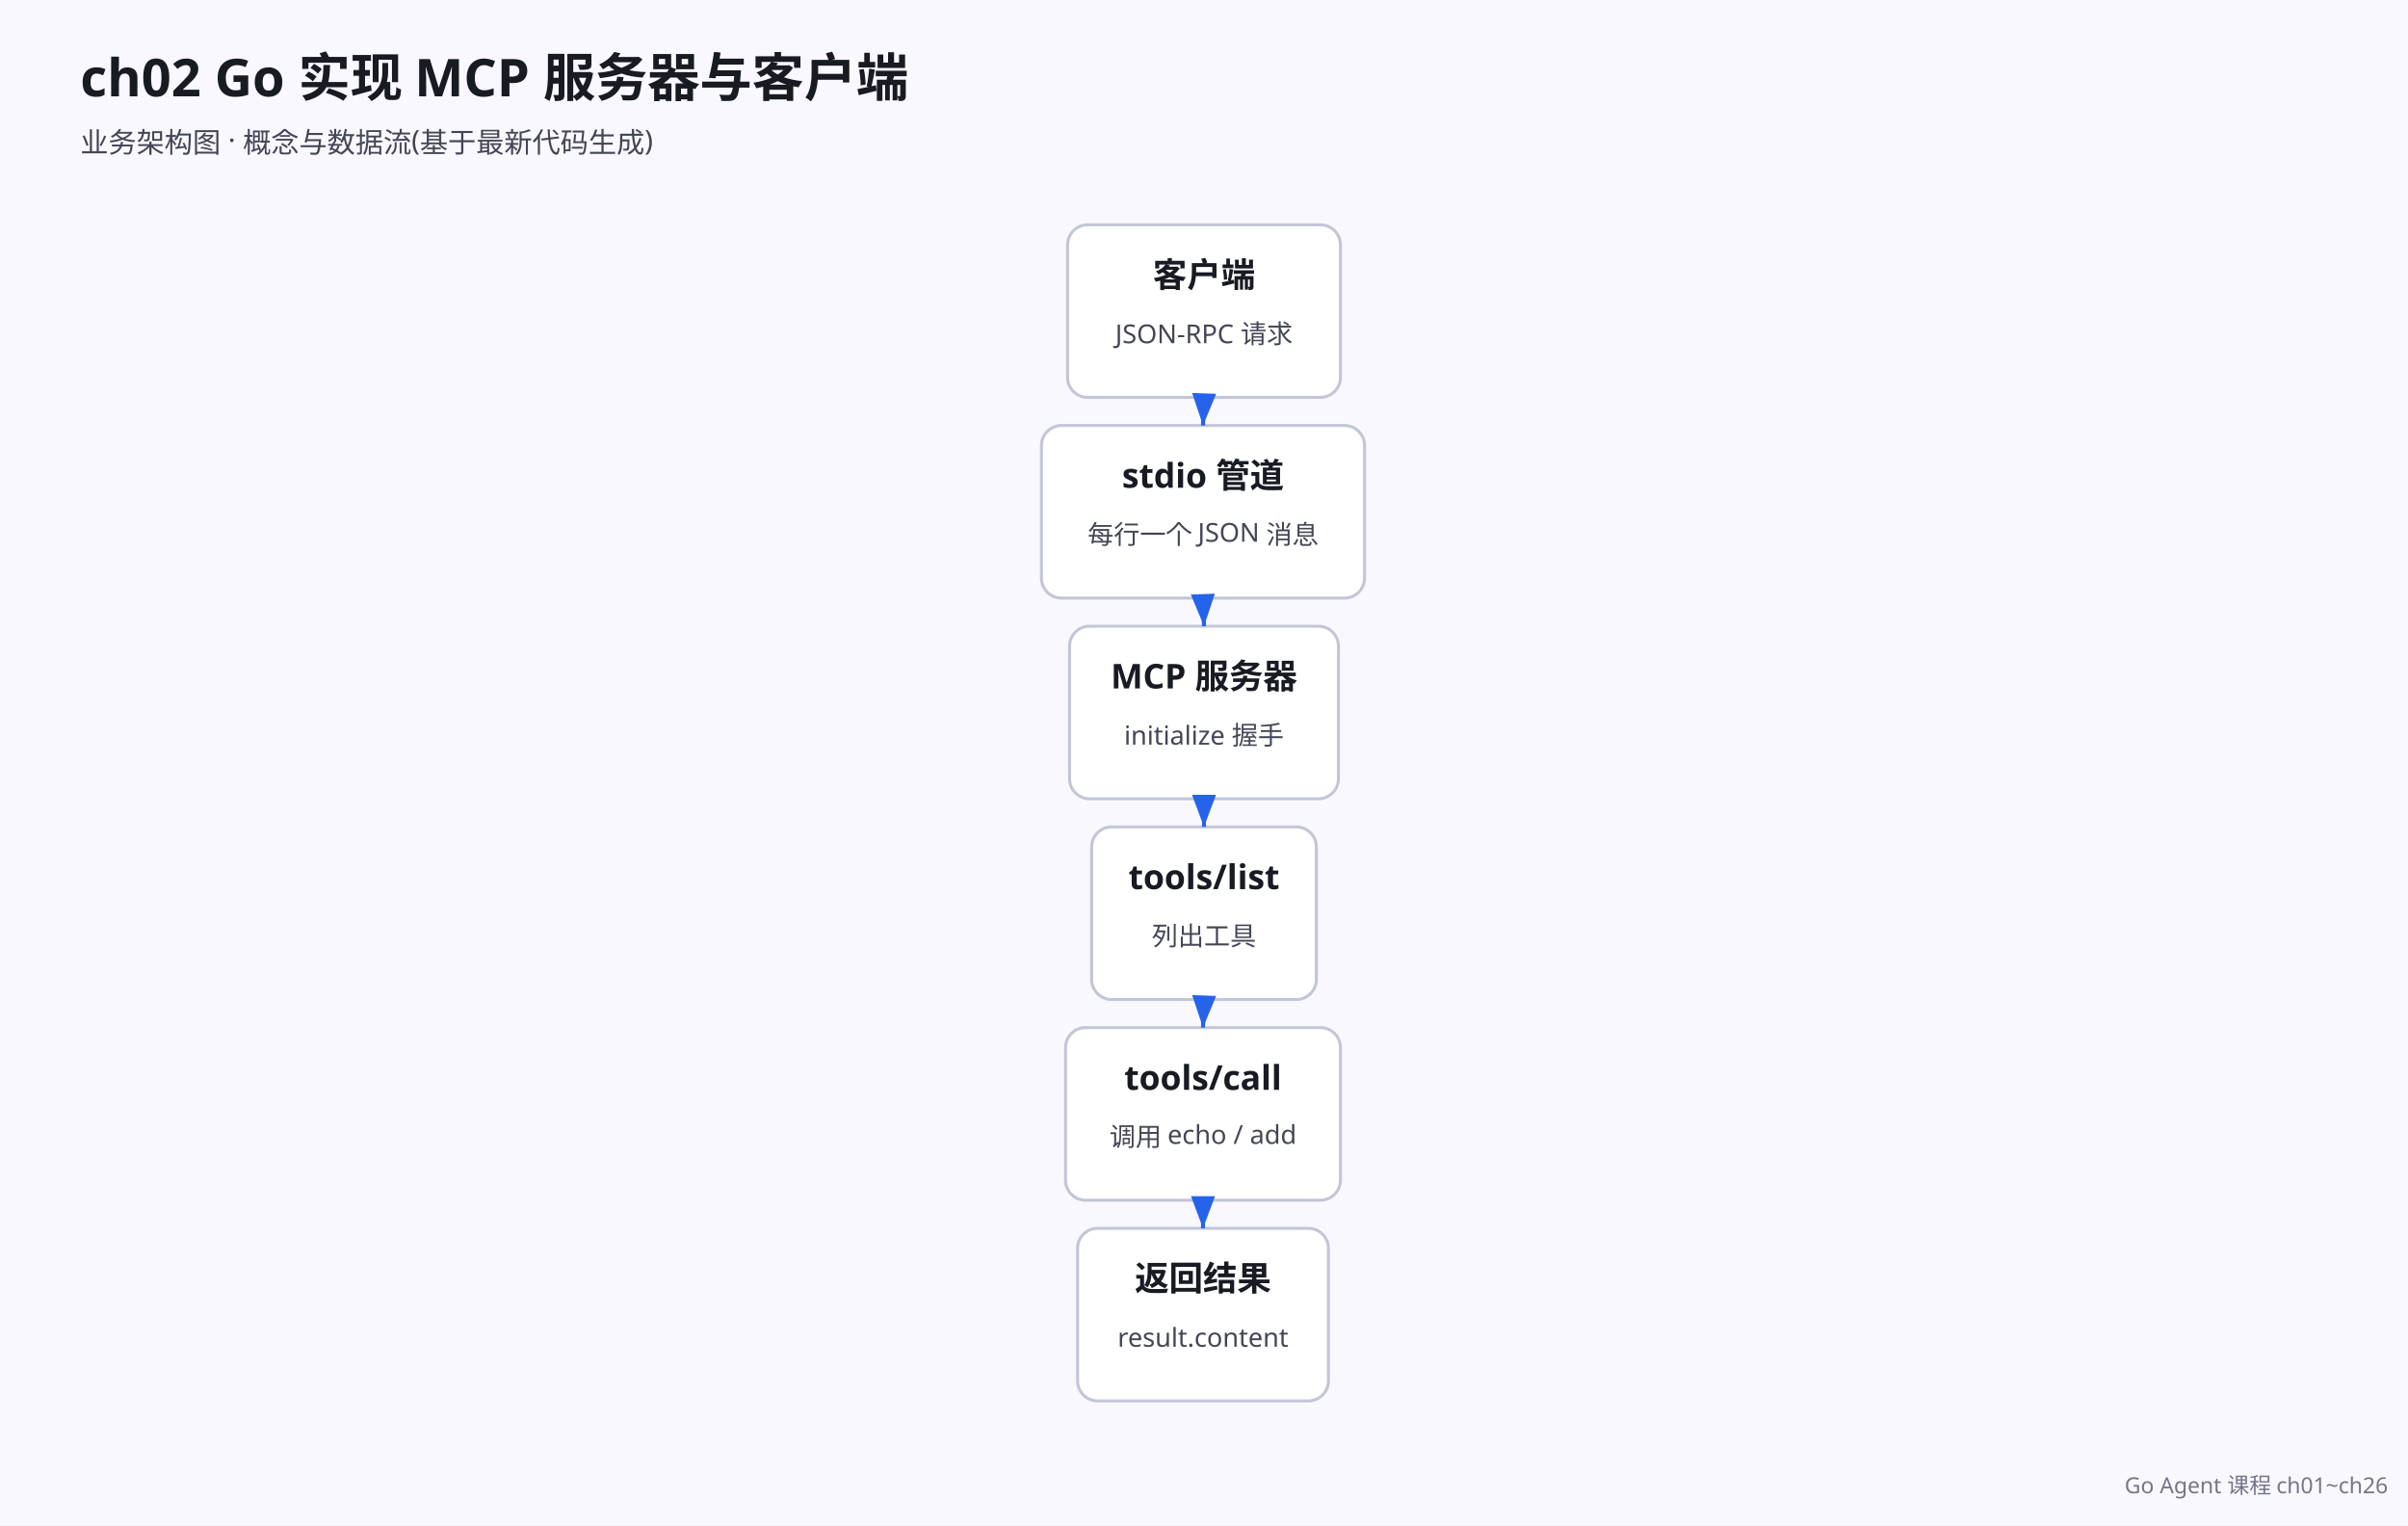
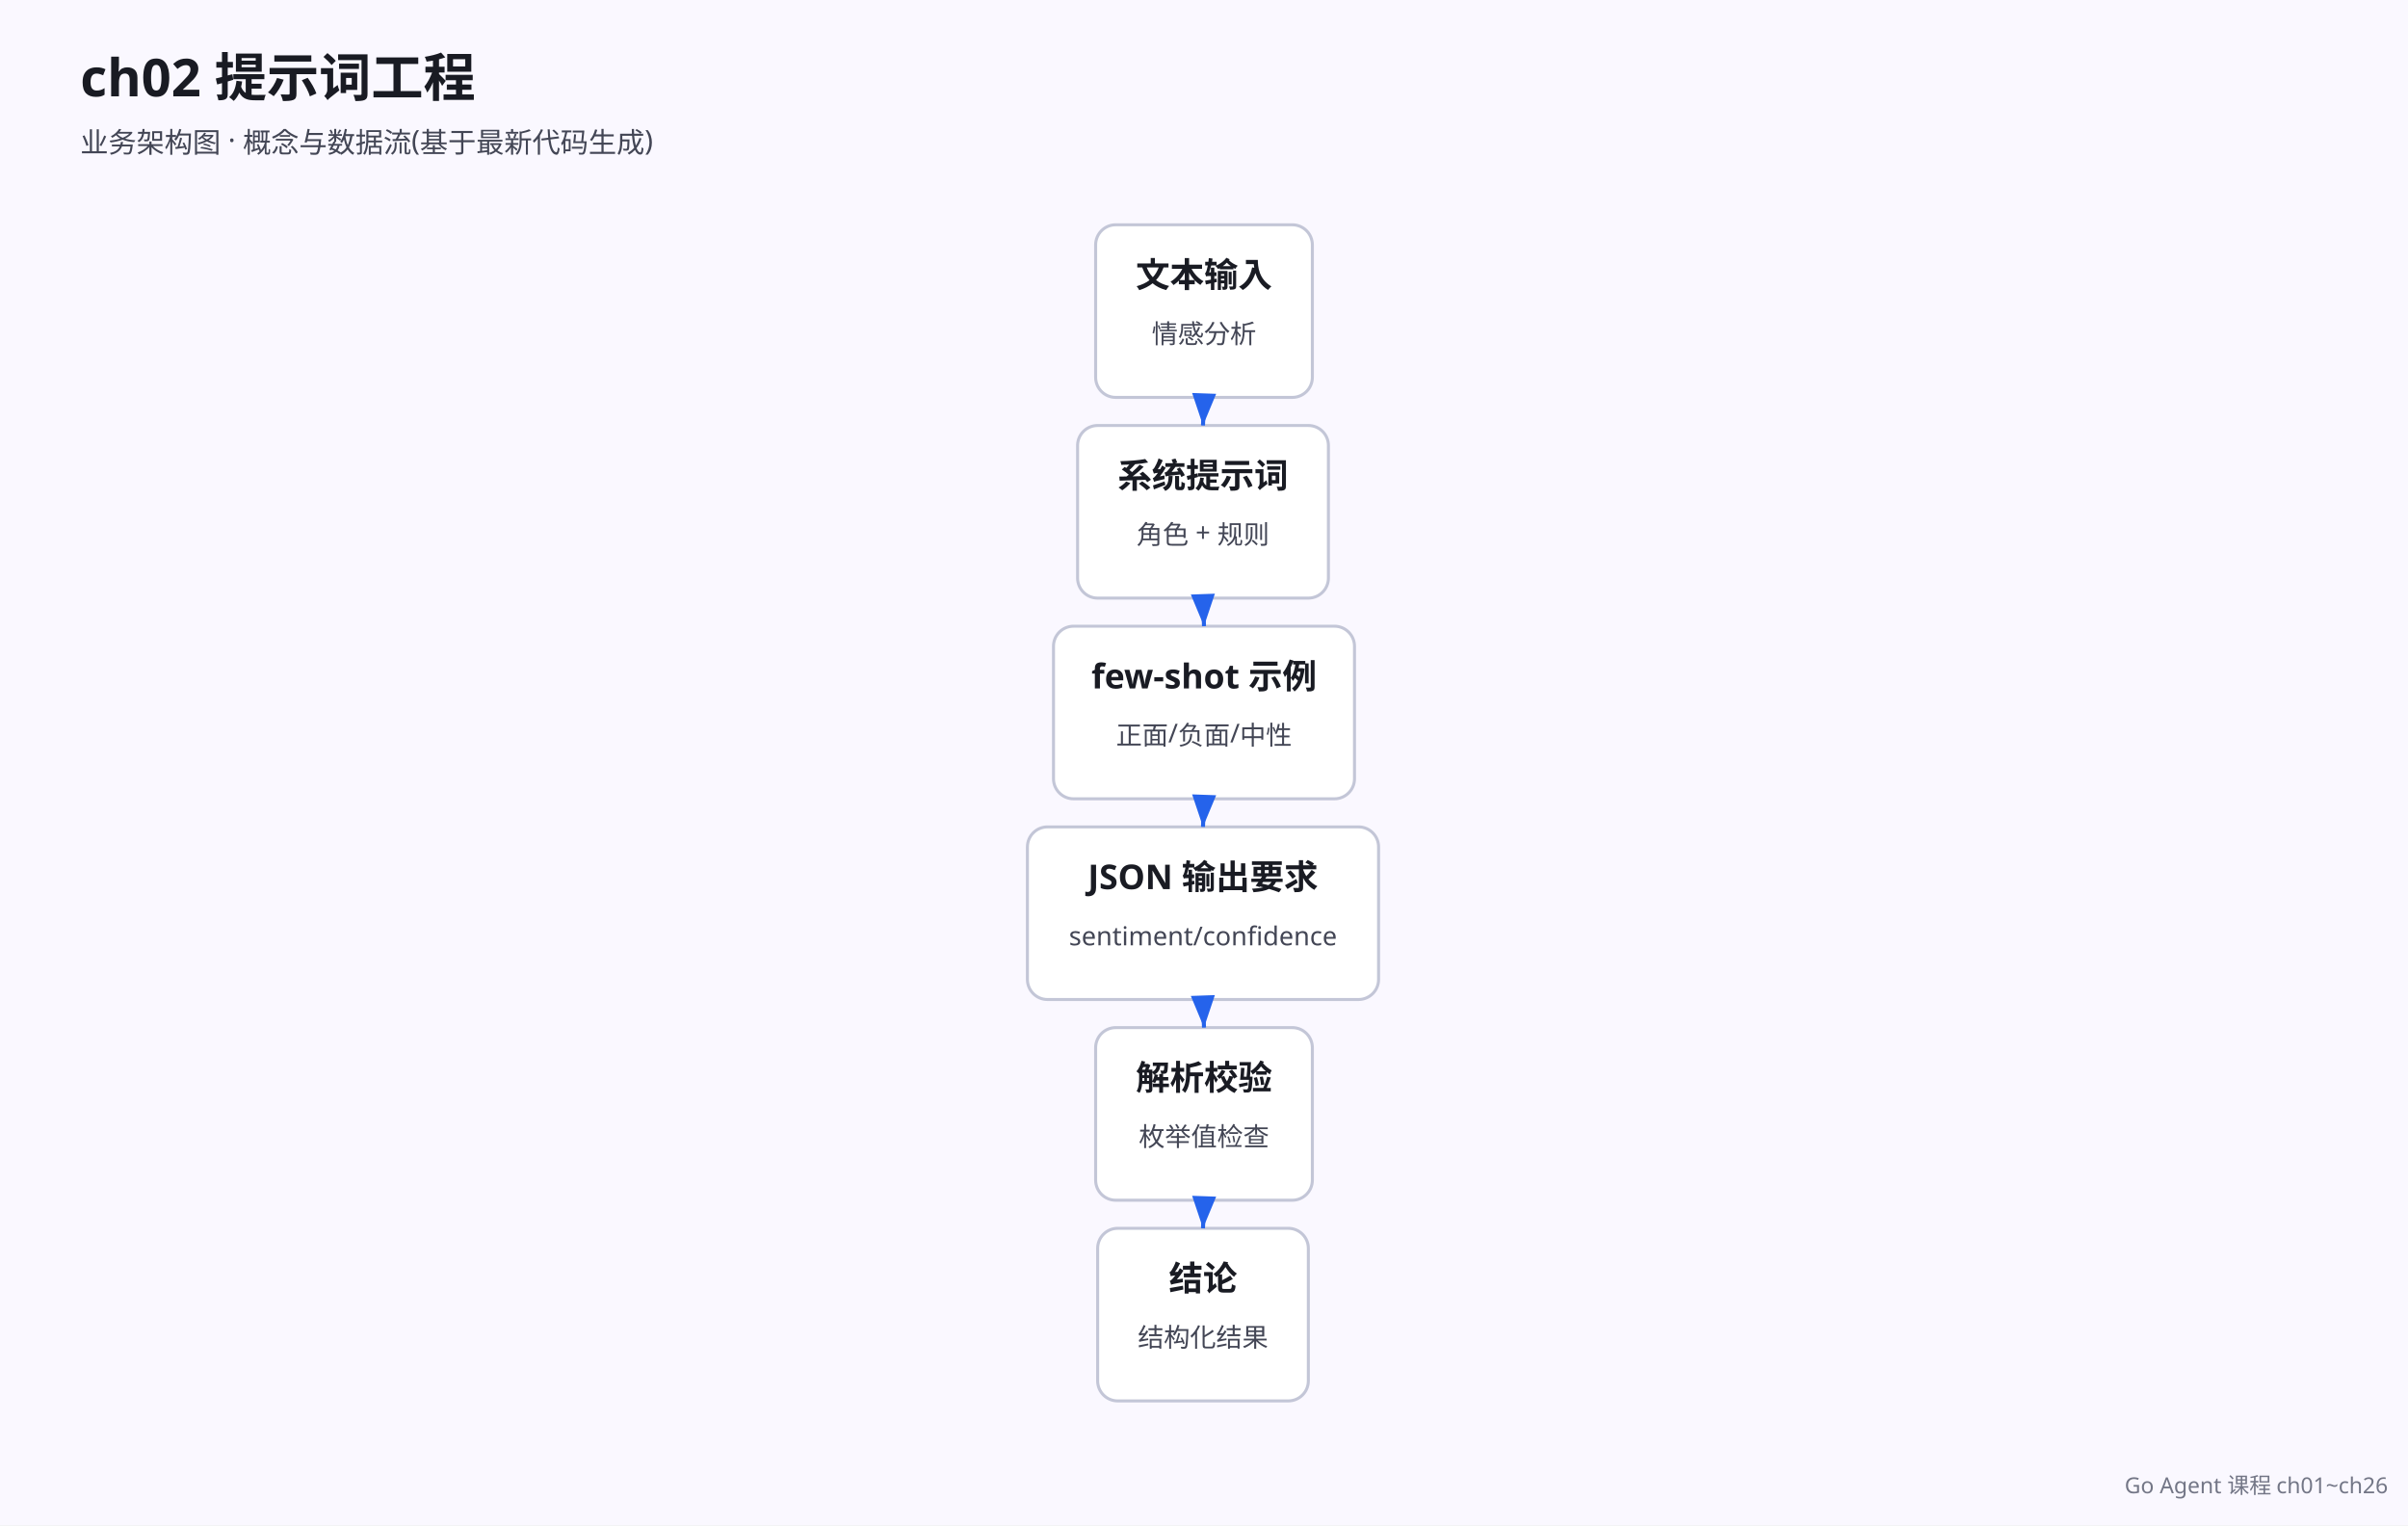
<svg xmlns="http://www.w3.org/2000/svg" width="1200" height="760" viewBox="0 0 1200 760">
  <defs>
    <marker id="arrow" markerWidth="10" markerHeight="10" refX="8" refY="3" orient="auto">
      <path d="M0,0 L8,3 L0,6 z" fill="#2563eb" />
    </marker>
  </defs>
  <rect width="1200" height="760" fill="#faf8ff" />
-   <text x="40" y="48" fill="#191b23" font-family="Microsoft YaHei, sans-serif" font-size="26" font-weight="700">ch02 Go 实现 MCP 服务器与客户端</text>
+   <text x="40" y="48" fill="#191b23" font-family="Microsoft YaHei, sans-serif" font-size="26" font-weight="700">ch02 提示词工程</text>
  <text x="40" y="76" fill="#434655" font-family="Microsoft YaHei, sans-serif" font-size="14">业务架构图 · 概念与数据流(基于最新代码生成)</text>
-   <rect x="532" y="112" width="136" height="86" rx="10" fill="#ffffff" stroke="#c3c6d7" stroke-width="1.5" />
-   <text x="600.0" y="143.0" fill="#191b23" font-family="Microsoft YaHei, sans-serif" font-size="17" font-weight="600" text-anchor="middle">客户端</text>
-   <text x="600.0" y="171.0" fill="#434655" font-family="Microsoft YaHei, sans-serif" font-size="13" text-anchor="middle">JSON-RPC 请求</text>
-   <rect x="519" y="212" width="161" height="86" rx="10" fill="#ffffff" stroke="#c3c6d7" stroke-width="1.5" />
-   <text x="599.5" y="243.0" fill="#191b23" font-family="Microsoft YaHei, sans-serif" font-size="17" font-weight="600" text-anchor="middle">stdio 管道</text>
-   <text x="599.5" y="271.0" fill="#434655" font-family="Microsoft YaHei, sans-serif" font-size="13" text-anchor="middle">每行一个 JSON 消息</text>
-   <rect x="533" y="312" width="134" height="86" rx="10" fill="#ffffff" stroke="#c3c6d7" stroke-width="1.5" />
-   <text x="600.0" y="343.0" fill="#191b23" font-family="Microsoft YaHei, sans-serif" font-size="17" font-weight="600" text-anchor="middle">MCP 服务器</text>
-   <text x="600.0" y="371.0" fill="#434655" font-family="Microsoft YaHei, sans-serif" font-size="13" text-anchor="middle">initialize 握手</text>
-   <rect x="544" y="412" width="112" height="86" rx="10" fill="#ffffff" stroke="#c3c6d7" stroke-width="1.5" />
-   <text x="600.0" y="443.0" fill="#191b23" font-family="Microsoft YaHei, sans-serif" font-size="17" font-weight="600" text-anchor="middle">tools/list</text>
-   <text x="600.0" y="471.0" fill="#434655" font-family="Microsoft YaHei, sans-serif" font-size="13" text-anchor="middle">列出工具</text>
-   <rect x="531" y="512" width="137" height="86" rx="10" fill="#ffffff" stroke="#c3c6d7" stroke-width="1.5" />
-   <text x="599.5" y="543.0" fill="#191b23" font-family="Microsoft YaHei, sans-serif" font-size="17" font-weight="600" text-anchor="middle">tools/call</text>
-   <text x="599.5" y="571.0" fill="#434655" font-family="Microsoft YaHei, sans-serif" font-size="13" text-anchor="middle">调用 echo / add</text>
-   <rect x="537" y="612" width="125" height="86" rx="10" fill="#ffffff" stroke="#c3c6d7" stroke-width="1.5" />
-   <text x="599.5" y="643.0" fill="#191b23" font-family="Microsoft YaHei, sans-serif" font-size="17" font-weight="600" text-anchor="middle">返回结果</text>
-   <text x="599.5" y="671.0" fill="#434655" font-family="Microsoft YaHei, sans-serif" font-size="13" text-anchor="middle">result.content</text>
+   <rect x="546" y="112" width="108" height="86" rx="10" fill="#ffffff" stroke="#c3c6d7" stroke-width="1.5" />
+   <text x="600.0" y="143.0" fill="#191b23" font-family="Microsoft YaHei, sans-serif" font-size="17" font-weight="600" text-anchor="middle">文本输入</text>
+   <text x="600.0" y="171.0" fill="#434655" font-family="Microsoft YaHei, sans-serif" font-size="13" text-anchor="middle">情感分析</text>
+   <rect x="537" y="212" width="125" height="86" rx="10" fill="#ffffff" stroke="#c3c6d7" stroke-width="1.5" />
+   <text x="599.5" y="243.0" fill="#191b23" font-family="Microsoft YaHei, sans-serif" font-size="17" font-weight="600" text-anchor="middle">系统提示词</text>
+   <text x="599.5" y="271.0" fill="#434655" font-family="Microsoft YaHei, sans-serif" font-size="13" text-anchor="middle">角色 + 规则</text>
+   <rect x="525" y="312" width="150" height="86" rx="10" fill="#ffffff" stroke="#c3c6d7" stroke-width="1.5" />
+   <text x="600.0" y="343.0" fill="#191b23" font-family="Microsoft YaHei, sans-serif" font-size="17" font-weight="600" text-anchor="middle">few-shot 示例</text>
+   <text x="600.0" y="371.0" fill="#434655" font-family="Microsoft YaHei, sans-serif" font-size="13" text-anchor="middle">正面/负面/中性</text>
+   <rect x="512" y="412" width="175" height="86" rx="10" fill="#ffffff" stroke="#c3c6d7" stroke-width="1.5" />
+   <text x="599.5" y="443.0" fill="#191b23" font-family="Microsoft YaHei, sans-serif" font-size="17" font-weight="600" text-anchor="middle">JSON 输出要求</text>
+   <text x="599.5" y="471.0" fill="#434655" font-family="Microsoft YaHei, sans-serif" font-size="13" text-anchor="middle">sentiment/confidence</text>
+   <rect x="546" y="512" width="108" height="86" rx="10" fill="#ffffff" stroke="#c3c6d7" stroke-width="1.5" />
+   <text x="600.0" y="543.0" fill="#191b23" font-family="Microsoft YaHei, sans-serif" font-size="17" font-weight="600" text-anchor="middle">解析校验</text>
+   <text x="600.0" y="571.0" fill="#434655" font-family="Microsoft YaHei, sans-serif" font-size="13" text-anchor="middle">枚举值检查</text>
+   <rect x="547" y="612" width="105" height="86" rx="10" fill="#ffffff" stroke="#c3c6d7" stroke-width="1.5" />
+   <text x="599.5" y="643.0" fill="#191b23" font-family="Microsoft YaHei, sans-serif" font-size="17" font-weight="600" text-anchor="middle">结论</text>
+   <text x="599.5" y="671.0" fill="#434655" font-family="Microsoft YaHei, sans-serif" font-size="13" text-anchor="middle">结构化结果</text>
  <line x1="600.0" y1="198" x2="599.5" y2="212" stroke="#2563eb" stroke-width="2" marker-end="url(#arrow)" />
  <line x1="599.5" y1="298" x2="600.0" y2="312" stroke="#2563eb" stroke-width="2" marker-end="url(#arrow)" />
-   <line x1="600.0" y1="398" x2="600.0" y2="412" stroke="#2563eb" stroke-width="2" marker-end="url(#arrow)" />
-   <line x1="600.0" y1="498" x2="599.5" y2="512" stroke="#2563eb" stroke-width="2" marker-end="url(#arrow)" />
-   <line x1="599.5" y1="598" x2="599.5" y2="612" stroke="#2563eb" stroke-width="2" marker-end="url(#arrow)" />
+   <line x1="600.0" y1="398" x2="599.5" y2="412" stroke="#2563eb" stroke-width="2" marker-end="url(#arrow)" />
+   <line x1="599.5" y1="498" x2="600.0" y2="512" stroke="#2563eb" stroke-width="2" marker-end="url(#arrow)" />
+   <line x1="600.0" y1="598" x2="599.5" y2="612" stroke="#2563eb" stroke-width="2" marker-end="url(#arrow)" />
  <text x="1190" y="744" fill="#737686" font-family="Microsoft YaHei, sans-serif" font-size="11" text-anchor="end">Go Agent 课程 ch01~ch26</text>
</svg>
